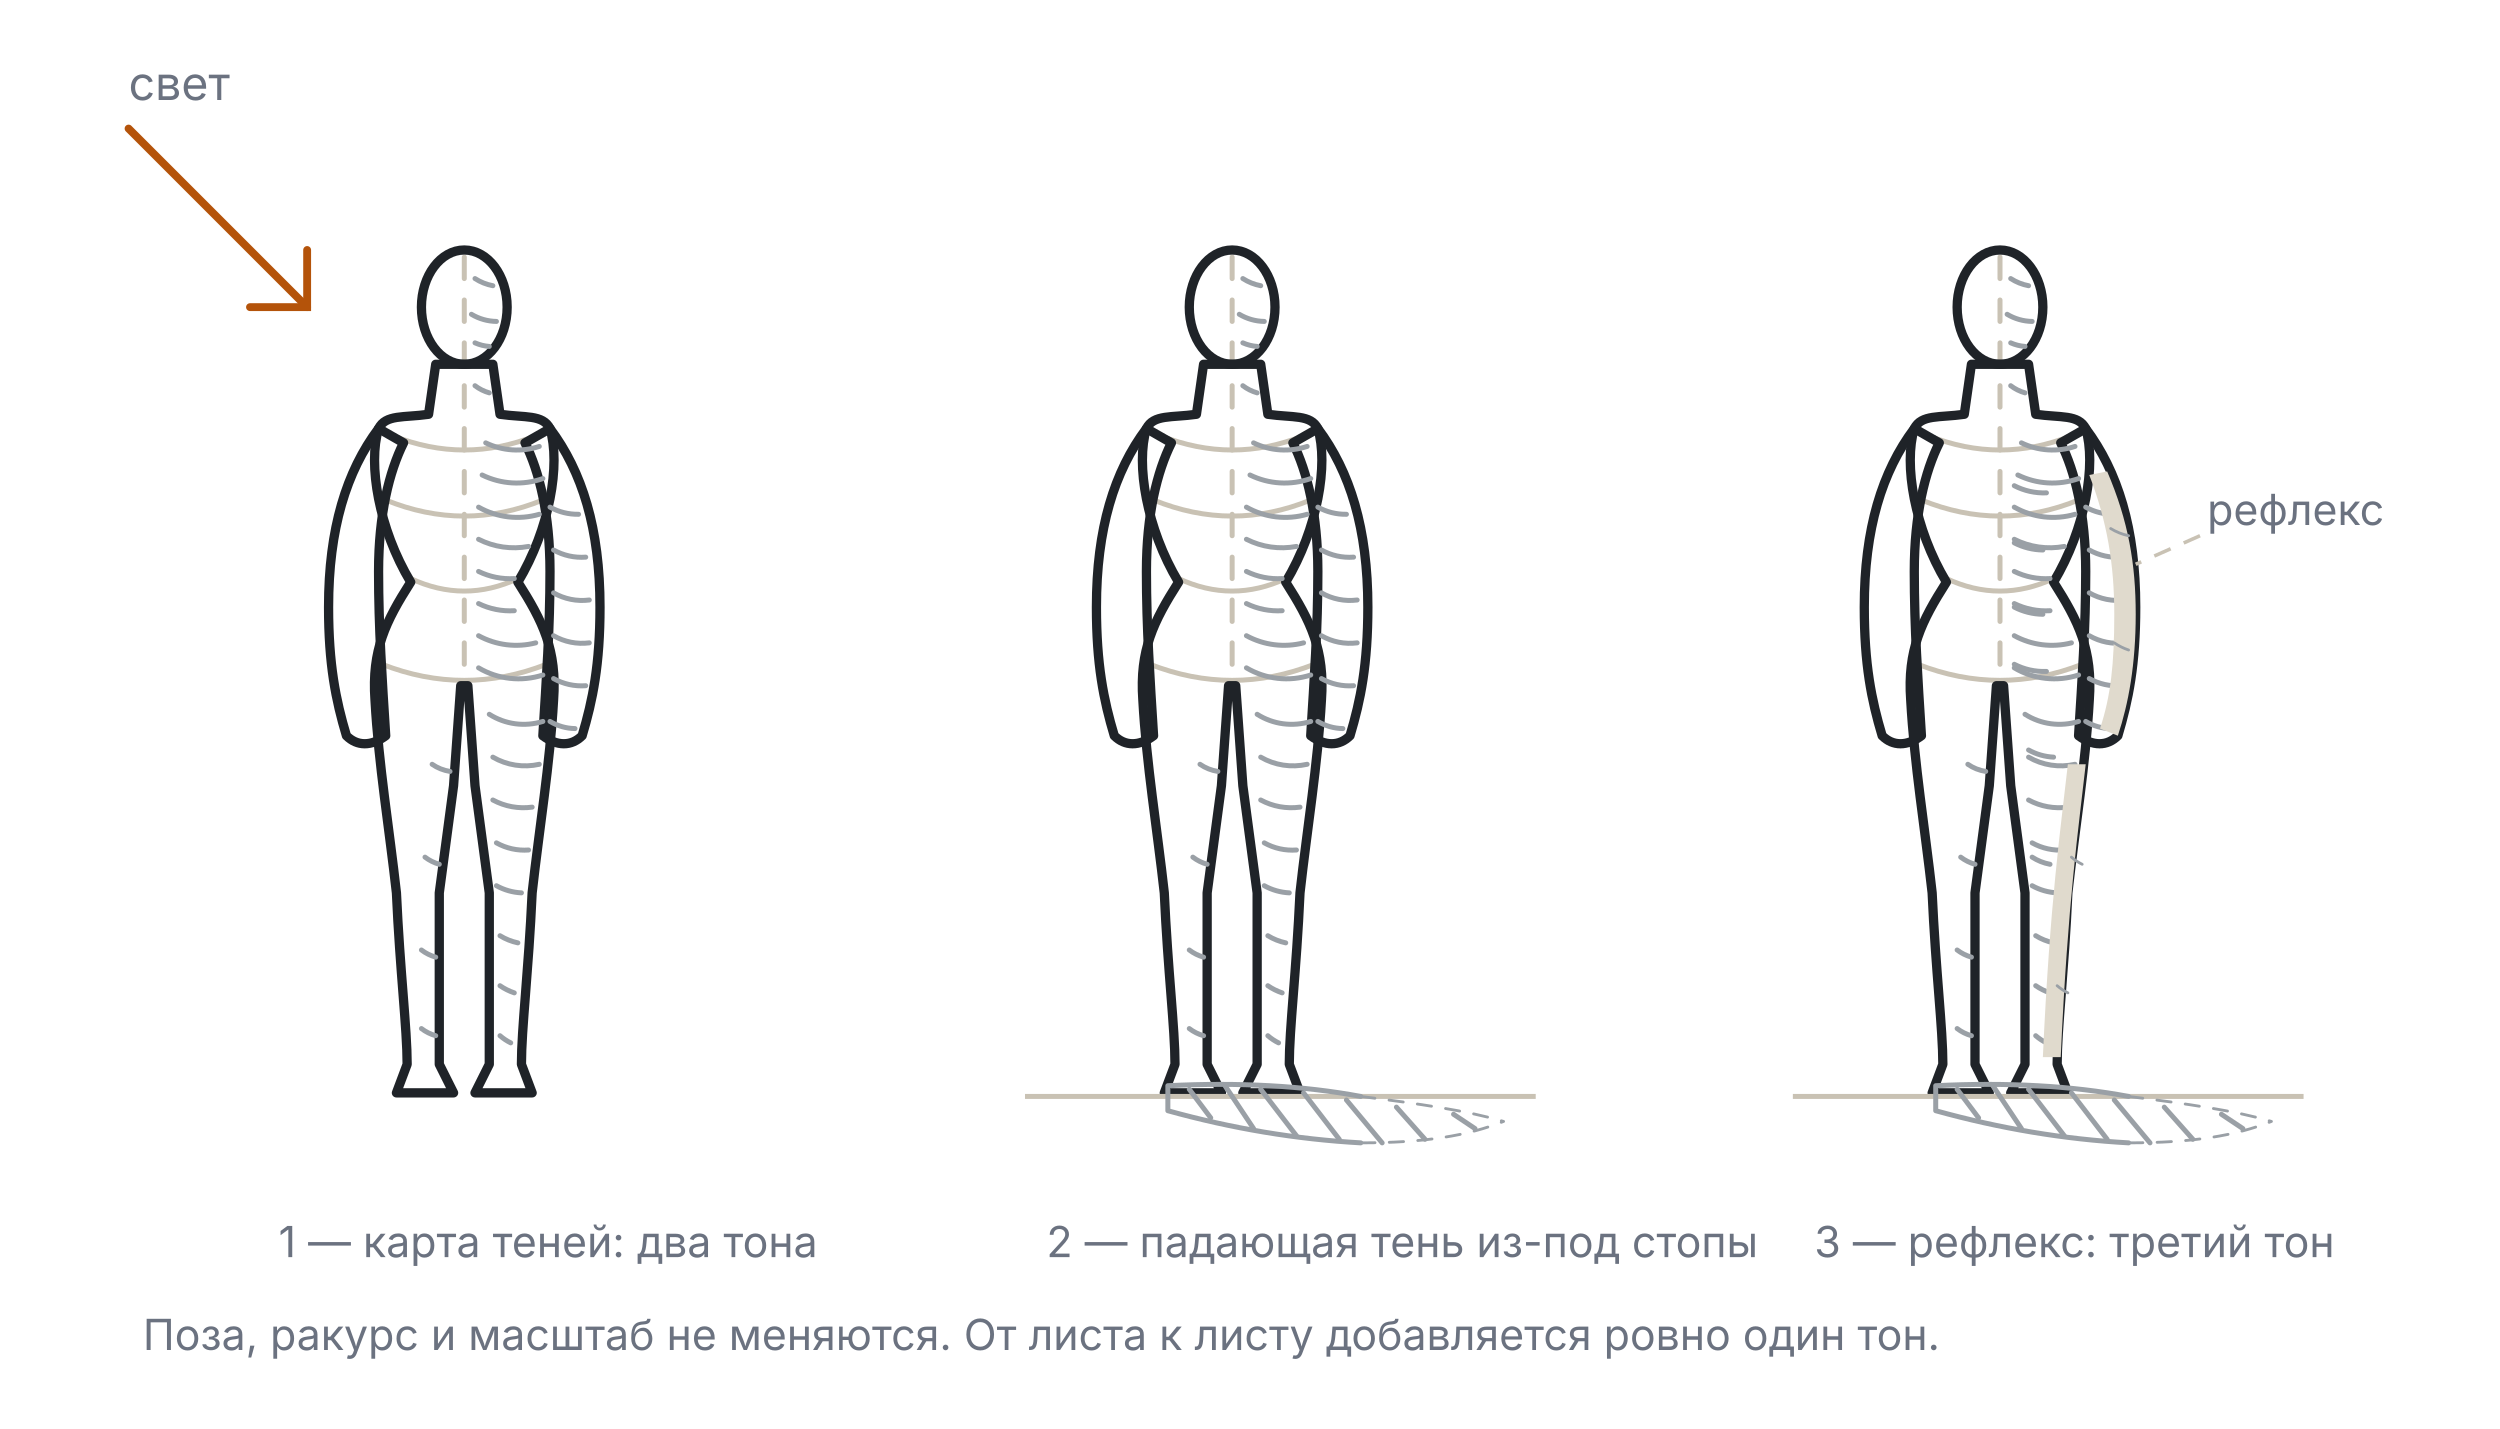
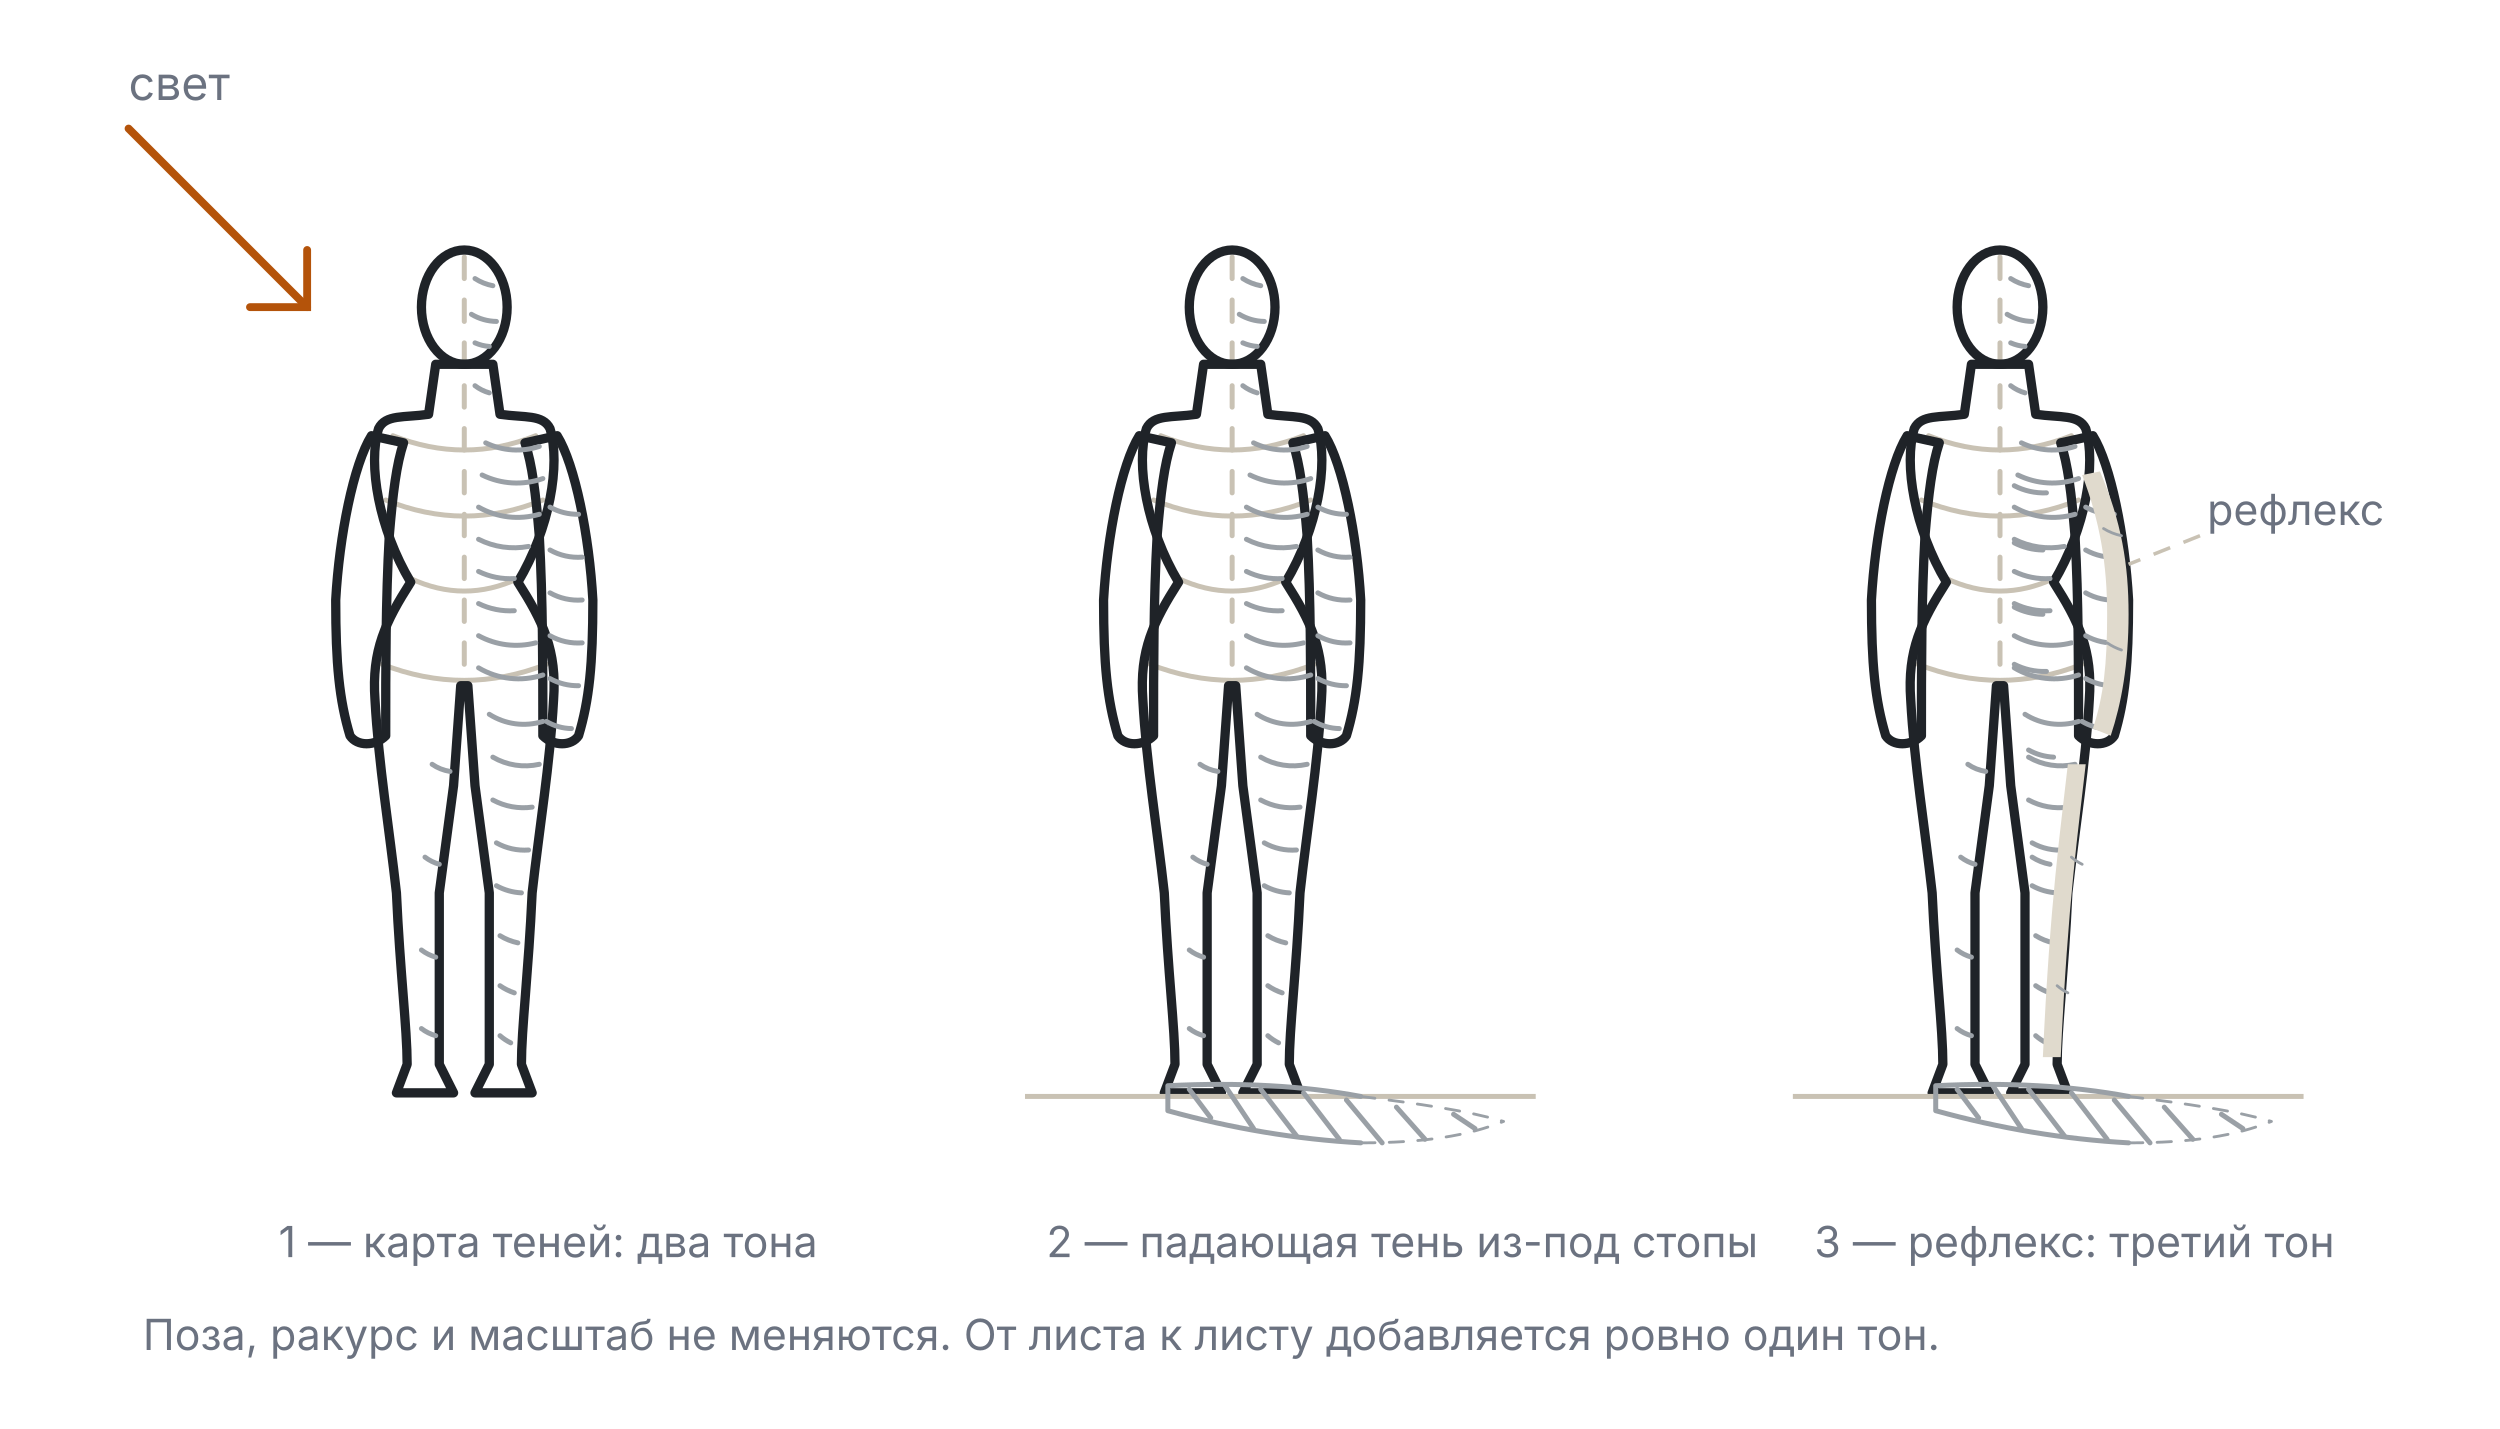
<svg xmlns="http://www.w3.org/2000/svg" xmlns:xlink="http://www.w3.org/1999/xlink" viewBox="0 0 700 400" width="700" height="400">
  <defs>
    <g id="fig">
      <g fill="none" stroke="#c9c2b4" stroke-width="1.4" stroke-linecap="round">
        <path d="M130 72 L130 192" stroke-dasharray="6 6" />
        <path d="M110 122 Q130 130 150 122 M108 140 Q130 149 152 140 M115 162 Q130 169 145 162 M107 186 Q130 195 153 186" />
      </g>
      <g fill="none" stroke="#1f2328" stroke-width="2.6" stroke-linejoin="round">
        <ellipse cx="130" cy="86" rx="12" ry="16" />
        <path d="M122 102 L120 116 C113 117 108 116 106 120 C103 130 106 148 115 163                  C108 174 104 182 105 196 C106 214 109 232 111 250 C112 272 114 288 114 298                  L111 306 L127 306 L123 298 L123 250 L127 220 L129 192                  L131 192 L133 220 L137 250 L137 298 L133 306 L149 306 L146 298                  C146 288 148 272 149 250 C151 232 154 214 155 196 C156 182 152 174 145 163                  C154 148 157 130 154 120 C152 116 147 117 140 116 L138 102 Z" />
-         <path d="M106 120 C97 132 92 148 92 170 C92 186 94 196 97 206 C100 209 104 209 108 206                  C107 190 106 176 106 160 C106 144 109 132 113 124 Z" />
-         <path d="M154 120 C163 132 168 148 168 170 C168 186 166 196 163 206 C160 209 156 209 152 206                  C153 190 154 176 154 160 C154 144 151 132 147 124 Z" />
+         <path d="M104 122 C99 130 95 150 94 168 C94 186 95 196 98 206 C100 209 105 209 108 206                  C108 186 108 168 109 150 C110 138 111 130 113 124 Z" />
+         <path d="M156 122 C161 130 165 150 166 168 C166 186 165 196 162 206 C160 209 155 209 152 206                  C152 186 152 168 151 150 C150 138 149 130 147 124 Z" />
      </g>
    </g>
    <g id="core" fill="none" stroke="#9aa0a6" stroke-width="1.4" stroke-linecap="round">
      <path d="M133 78 A 14 14 0 0 0 138 80 M132 88 A 14 14 0 0 0 139 90 M133 96 A 12 12 0 0 0 137 97 M133 108 A 12 12 0 0 0 137 110" />
      <path d="M136 124 A 20 20 0 0 0 151 125 M135 133 A 22 22 0 0 0 152 134 M134 142 A 22 22 0 0 0 151 144" />
      <path d="M134 151 A 22 22 0 0 0 148 153 M134 160 A 20 20 0 0 0 144 162 M134 169 A 20 20 0 0 0 144 171" />
      <path d="M134 178 A 22 22 0 0 0 150 180 M134 187 A 22 22 0 0 0 152 189" />
-       <path d="M154 142 A 16 16 0 0 0 162 144 M155 154 A 16 16 0 0 0 164 156 M155 166 A 16 16 0 0 0 165 168" />
-       <path d="M155 178 A 16 16 0 0 0 165 180 M155 190 A 16 16 0 0 0 164 192 M154 202 A 14 14 0 0 0 161 204" />
+       <path d="M154 142 A 16 16 0 0 0 162 144 M154 154 A 16 16 0 0 0 163 156 M154 166 A 16 16 0 0 0 163 168" />
+       <path d="M154 178 A 16 16 0 0 0 163 180 M154 190 A 16 16 0 0 0 162 192 M153 202 A 14 14 0 0 0 160 204" />
      <path d="M137 200 A 18 18 0 0 0 152 202 M138 212 A 18 18 0 0 0 151 214 M138 224 A 18 18 0 0 0 149 226" />
      <path d="M139 236 A 16 16 0 0 0 148 238 M139 248 A 16 16 0 0 0 146 250 M140 262 A 16 16 0 0 0 145 264" />
      <path d="M140 276 A 16 16 0 0 0 144 278 M140 290 A 14 14 0 0 0 143 292" />
      <path d="M121 214 A 12 12 0 0 0 126 216 M119 240 A 12 12 0 0 0 123 242 M118 266 A 12 12 0 0 0 122 268 M118 288 A 12 12 0 0 0 122 290" />
    </g>
    <g id="cast">
      <line x1="72" y1="307" x2="215" y2="307" stroke="#c9c2b4" stroke-width="1.4" />
      <g fill="none" stroke="#9aa0a6" stroke-linecap="round">
        <path d="M112 304 L112 311 M112 304 C132 303 150 304 166 307 M112 311 C130 316 148 319 166 320" stroke-width="1.4" />
        <path d="M166 307 C182 309 196 311 206 314 M166 320 C184 320 196 318 206 314" stroke-width="0.8" stroke-dasharray="4 4" />
        <path d="M118 305 L124 313 M128 304 L136 316 M138 305 L148 318 M150 306 L160 319" stroke-width="1.4" />
        <path d="M162 308 L172 320 M176 310 L184 319 M192 312 L198 316" stroke-width="1.4" />
      </g>
    </g>
    <g id="refl">
-       <path d="M160 132 C166 146 168 158 168 172 C168 186 166 197 163 206 L158 204                C161 195 162 186 162 172 C162 158 160 146 155 133 Z" fill="#e0dacd" />
+       <path d="M158 132 C164 146 166 158 166 172 C166 186 164 197 161 206 L156 204                C159 195 160 186 160 172 C160 158 158 146 153 133 Z" fill="#e0dacd" />
      <path d="M154 214 C152 232 149 252 147 296 L142 296 C144 252 147 232 149 214 Z" fill="#e0dacd" />
      <g fill="none" stroke="#9aa0a6" stroke-linecap="round">
        <path d="M134 136 A 18 18 0 0 0 143 138 M134 152 A 18 18 0 0 0 142 154 M134 170 A 18 18 0 0 0 142 172" stroke-width="1.4" />
        <path d="M134 186 A 18 18 0 0 0 143 188 M138 210 A 16 16 0 0 0 145 212 M139 240 A 14 14 0 0 0 144 242" stroke-width="1.4" />
-         <path d="M161 148 A 16 16 0 0 0 166 150 M162 180 A 16 16 0 0 0 166 182 M150 240 A 14 14 0 0 0 153 242 M146 276 A 14 14 0 0 0 149 278" stroke-width="0.8" />
+         <path d="M159 148 A 16 16 0 0 0 164 150 M160 180 A 16 16 0 0 0 164 182 M150 240 A 14 14 0 0 0 153 242 M146 276 A 14 14 0 0 0 149 278" stroke-width="0.8" />
      </g>
-       <line x1="186" y1="150" x2="168" y2="158" stroke="#c9c2b4" stroke-width="1" stroke-dasharray="5 4" />
+       <line x1="186" y1="150" x2="166" y2="158" stroke="#c9c2b4" stroke-width="1" stroke-dasharray="5 4" />
      <text x="188" y="147" font-family="Inter, sans-serif" font-size="12" fill="#6b7280">рефлекс</text>
    </g>
  </defs>
  <g stroke="#b4530a" stroke-width="2.2" fill="none" stroke-linecap="round">
    <line x1="36" y1="36" x2="86" y2="86" />
    <path d="M70 86 L86 86 L86 70" />
  </g>
  <text x="36" y="28" font-family="Inter, sans-serif" font-size="13" fill="#6b7280">свет</text>
  <use xlink:href="#fig" />
  <use xlink:href="#core" />
  <use xlink:href="#fig" x="215" />
  <use xlink:href="#core" x="215" />
  <use xlink:href="#cast" x="215" />
  <use xlink:href="#fig" x="430" />
  <use xlink:href="#core" x="430" />
  <use xlink:href="#cast" x="430" />
  <use xlink:href="#refl" x="430" />
  <g font-family="Inter, sans-serif" font-size="12" fill="#6b7280">
    <text x="78" y="352">1 — карта теней: два тона</text>
    <text x="293" y="352">2 — падающая тень из-под стопы</text>
    <text x="508" y="352">3 — рефлекс: третий тон</text>
    <text x="40" y="378">Поза, ракурс и масштаб не меняются. От листа к листу добавляется ровно один тон.</text>
  </g>
</svg>
